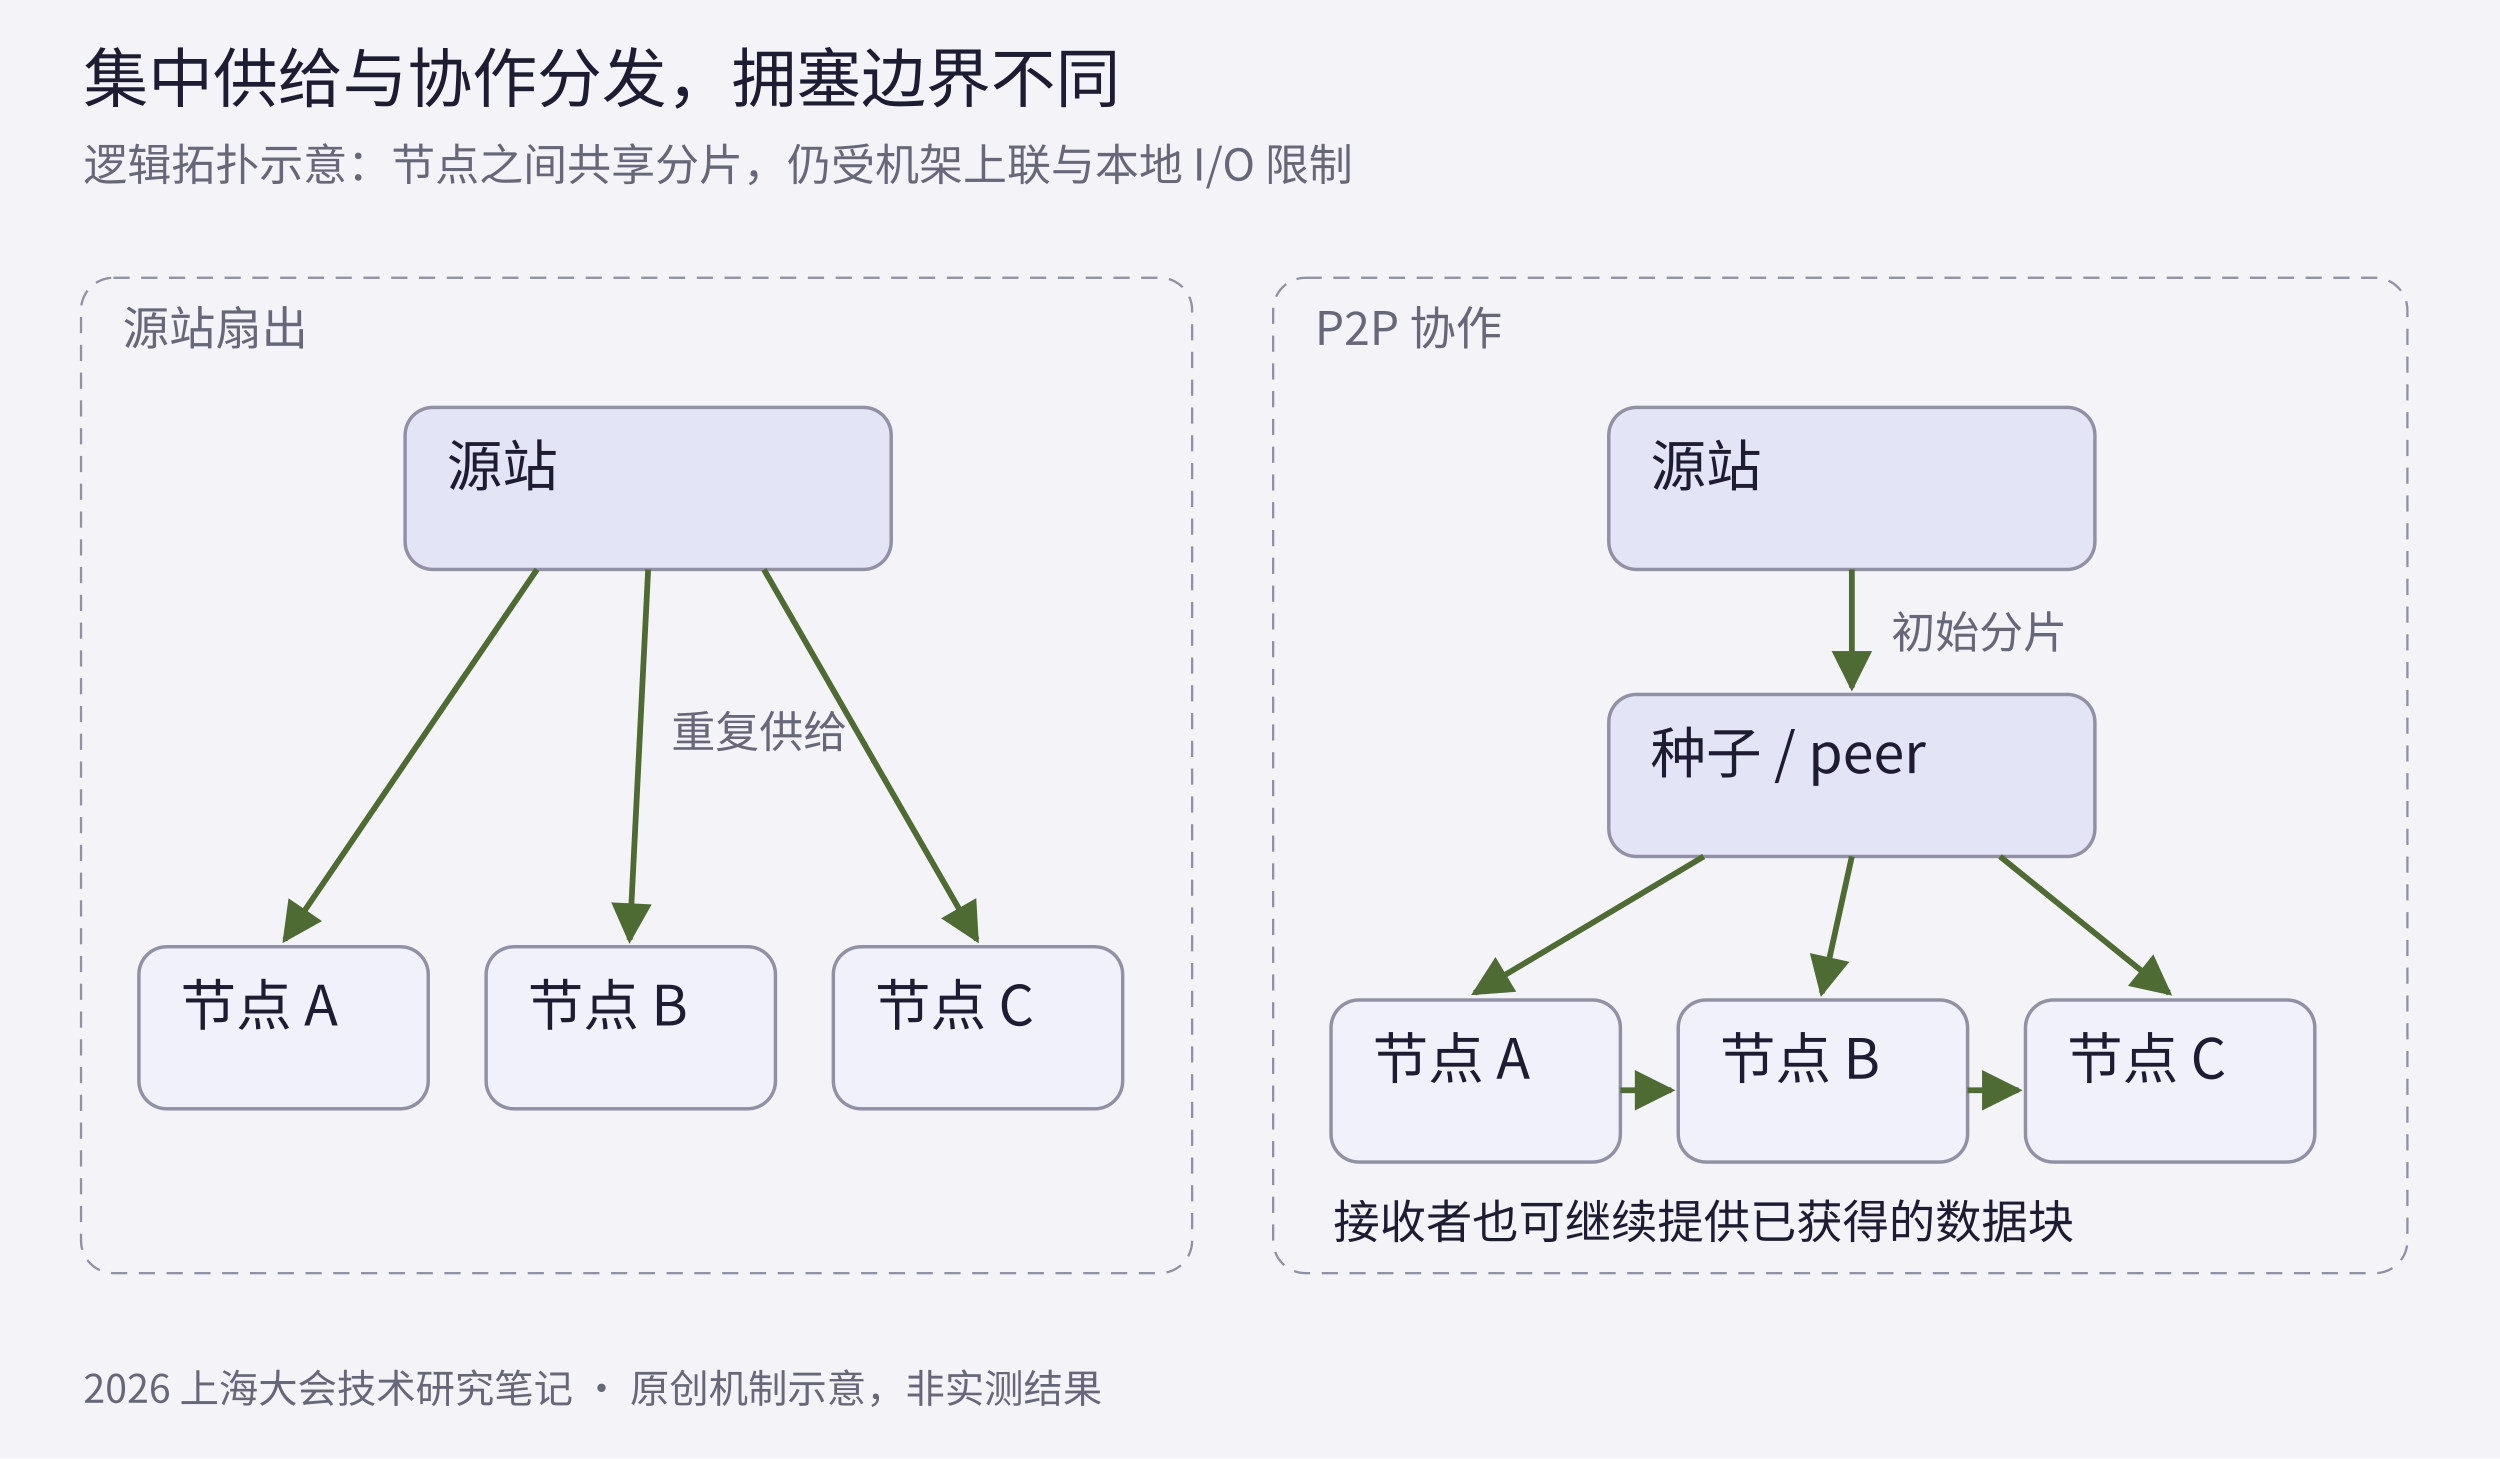
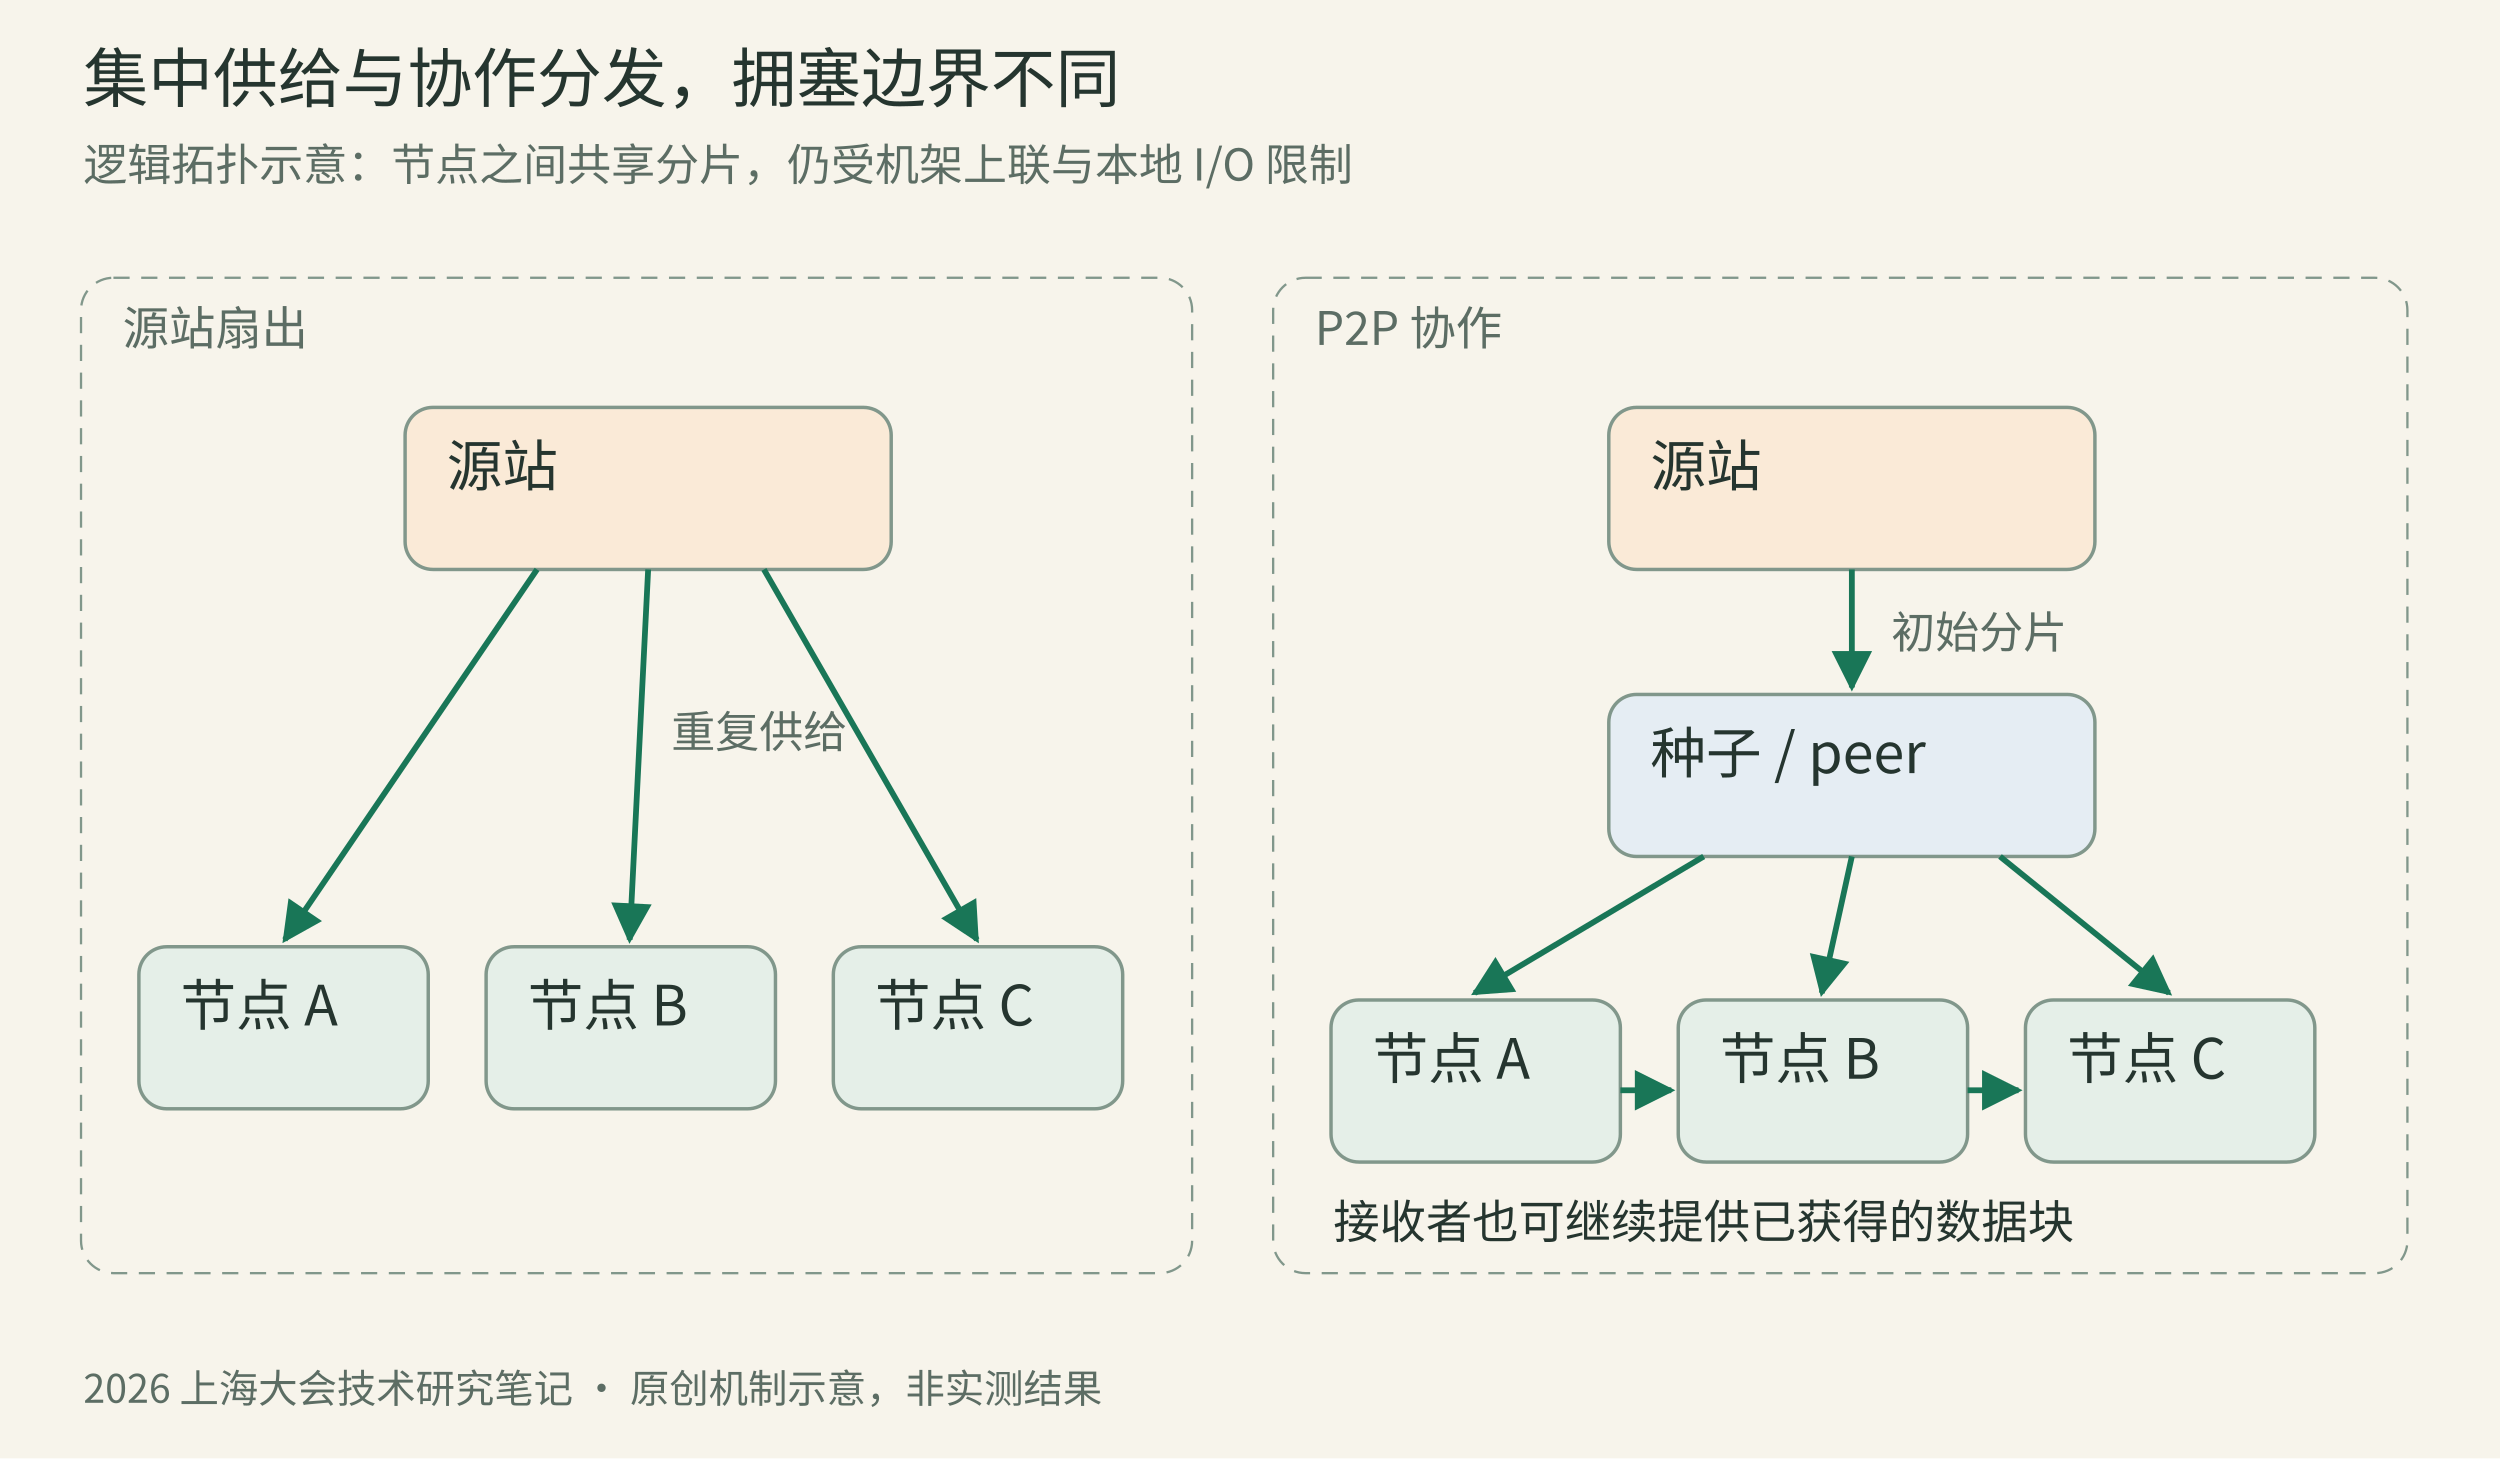
<svg xmlns="http://www.w3.org/2000/svg" viewBox="0 0 1080 630" role="img" aria-labelledby="title desc">
  <defs>
    <marker id="arrow" viewBox="0 0 10 10" refX="9" refY="5" markerWidth="7" markerHeight="7" orient="auto-start-reverse">
-       <path d="M 0 0 L 10 5 L 0 10 z" fill="#49439C" />
+       <path d="M 0 0 L 10 5 L 0 10 z" fill="#526e83" />
    </marker>
    <marker id="data" viewBox="0 0 10 10" refX="9" refY="5" markerWidth="7" markerHeight="7" orient="auto-start-reverse">
-       <path d="M 0 0 L 10 5 L 0 10 z" fill="#4D6B33" />
+       <path d="M 0 0 L 10 5 L 0 10 z" fill="#197657" />
    </marker>
  </defs>
-   <rect width="1080" height="630" fill="#F4F4F8" />
+   <rect width="1080" height="630" fill="#f7f4eb" />
  <g font-family="Microsoft YaHei, PingFang SC, Noto Sans CJK SC, sans-serif">
-     <text x="36" y="44" font-size="28" fill="#1E1C32" text-anchor="start">集中供给与协作分发，拥塞边界不同</text>
-     <text x="36" y="78" font-size="19" fill="#68677A" text-anchor="start">逻辑拓扑示意：节点之间共享分片，仍受机架上联与本地 I/O 限制</text>
-     <rect x="35" y="120" width="480" height="430" rx="14" fill="none" stroke="#9190A4" stroke-dasharray="7 5" />
-     <text x="53" y="149" font-size="20" fill="#68677A" text-anchor="start">源站扇出</text>
-     <rect x="550" y="120" width="490" height="430" rx="14" fill="none" stroke="#9190A4" stroke-dasharray="7 5" />
-     <text x="568" y="149" font-size="20" fill="#68677A" text-anchor="start">P2P 协作</text>
-     <rect x="175" y="176" width="210" height="70" rx="12" fill="#E4E4F7" stroke="#9190A4" stroke-width="1.5" />
-     <text x="193" y="210" font-size="24" fill="#1E1C32" text-anchor="start">源站</text>
-     <rect x="60" y="409" width="125" height="70" rx="12" fill="#F1F1FB" stroke="#9190A4" stroke-width="1.5" />
-     <text x="78" y="443" font-size="24" fill="#1E1C32" text-anchor="start">节点 A</text>
-     <rect x="210" y="409" width="125" height="70" rx="12" fill="#F1F1FB" stroke="#9190A4" stroke-width="1.5" />
-     <text x="228" y="443" font-size="24" fill="#1E1C32" text-anchor="start">节点 B</text>
-     <rect x="360" y="409" width="125" height="70" rx="12" fill="#F1F1FB" stroke="#9190A4" stroke-width="1.5" />
-     <text x="378" y="443" font-size="24" fill="#1E1C32" text-anchor="start">节点 C</text>
-     <polyline points="232,246 123,406" fill="none" stroke="#4D6B33" stroke-width="2.5" marker-end="url(#data)" />
-     <polyline points="280,246 272,406" fill="none" stroke="#4D6B33" stroke-width="2.5" marker-end="url(#data)" />
-     <text x="290" y="323" font-size="19" fill="#68677A" text-anchor="start">重复供给</text>
-     <polyline points="330,246 422,406" fill="none" stroke="#4D6B33" stroke-width="2.5" marker-end="url(#data)" />
-     <rect x="695" y="176" width="210" height="70" rx="12" fill="#E4E4F7" stroke="#9190A4" stroke-width="1.5" />
-     <text x="713" y="210" font-size="24" fill="#1E1C32" text-anchor="start">源站</text>
-     <rect x="695" y="300" width="210" height="70" rx="12" fill="#E4E4F7" stroke="#9190A4" stroke-width="1.5" />
-     <text x="713" y="334" font-size="24" fill="#1E1C32" text-anchor="start">种子 / peer</text>
-     <polyline points="800,246 800,297" fill="none" stroke="#4D6B33" stroke-width="2.5" marker-end="url(#data)" />
-     <text x="817" y="280" font-size="19" fill="#68677A" text-anchor="start">初始分片</text>
-     <rect x="575" y="432" width="125" height="70" rx="12" fill="#F1F1FB" stroke="#9190A4" stroke-width="1.5" />
-     <text x="593" y="466" font-size="24" fill="#1E1C32" text-anchor="start">节点 A</text>
-     <rect x="725" y="432" width="125" height="70" rx="12" fill="#F1F1FB" stroke="#9190A4" stroke-width="1.5" />
-     <text x="743" y="466" font-size="24" fill="#1E1C32" text-anchor="start">节点 B</text>
-     <rect x="875" y="432" width="125" height="70" rx="12" fill="#F1F1FB" stroke="#9190A4" stroke-width="1.5" />
-     <text x="893" y="466" font-size="24" fill="#1E1C32" text-anchor="start">节点 C</text>
-     <polyline points="736,370 637,429" fill="none" stroke="#4D6B33" stroke-width="2.5" marker-end="url(#data)" />
-     <polyline points="800,370 787,429" fill="none" stroke="#4D6B33" stroke-width="2.5" marker-end="url(#data)" />
-     <polyline points="864,370 937,429" fill="none" stroke="#4D6B33" stroke-width="2.5" marker-end="url(#data)" />
-     <polyline points="700,471 722,471" fill="none" stroke="#4D6B33" stroke-width="2.5" marker-end="url(#data)" />
-     <polyline points="850,471 872,471" fill="none" stroke="#4D6B33" stroke-width="2.5" marker-end="url(#data)" />
-     <text x="576" y="535" font-size="20" fill="#1E1C32" text-anchor="start">接收者也可继续提供已获得的数据块</text>
-     <text x="36" y="606" font-size="17" fill="#68677A" text-anchor="start">2026 上海大会技术研究笔记 · 原创机制示意，非实测结果</text>
+     <text x="36" y="44" font-size="28" fill="#25352f" text-anchor="start">集中供给与协作分发，拥塞边界不同</text>
+     <text x="36" y="78" font-size="19" fill="#5c6d64" text-anchor="start">逻辑拓扑示意：节点之间共享分片，仍受机架上联与本地 I/O 限制</text>
+     <rect x="35" y="120" width="480" height="430" rx="14" fill="none" stroke="#81978b" stroke-dasharray="7 5" />
+     <text x="53" y="149" font-size="20" fill="#5c6d64" text-anchor="start">源站扇出</text>
+     <rect x="550" y="120" width="490" height="430" rx="14" fill="none" stroke="#81978b" stroke-dasharray="7 5" />
+     <text x="568" y="149" font-size="20" fill="#5c6d64" text-anchor="start">P2P 协作</text>
+     <rect x="175" y="176" width="210" height="70" rx="12" fill="#faead7" stroke="#81978b" stroke-width="1.5" />
+     <text x="193" y="210" font-size="24" fill="#25352f" text-anchor="start">源站</text>
+     <rect x="60" y="409" width="125" height="70" rx="12" fill="#e5efe8" stroke="#81978b" stroke-width="1.5" />
+     <text x="78" y="443" font-size="24" fill="#25352f" text-anchor="start">节点 A</text>
+     <rect x="210" y="409" width="125" height="70" rx="12" fill="#e5efe8" stroke="#81978b" stroke-width="1.5" />
+     <text x="228" y="443" font-size="24" fill="#25352f" text-anchor="start">节点 B</text>
+     <rect x="360" y="409" width="125" height="70" rx="12" fill="#e5efe8" stroke="#81978b" stroke-width="1.5" />
+     <text x="378" y="443" font-size="24" fill="#25352f" text-anchor="start">节点 C</text>
+     <polyline points="232,246 123,406" fill="none" stroke="#197657" stroke-width="2.5" marker-end="url(#data)" />
+     <polyline points="280,246 272,406" fill="none" stroke="#197657" stroke-width="2.5" marker-end="url(#data)" />
+     <text x="290" y="323" font-size="19" fill="#5c6d64" text-anchor="start">重复供给</text>
+     <polyline points="330,246 422,406" fill="none" stroke="#197657" stroke-width="2.5" marker-end="url(#data)" />
+     <rect x="695" y="176" width="210" height="70" rx="12" fill="#faead7" stroke="#81978b" stroke-width="1.5" />
+     <text x="713" y="210" font-size="24" fill="#25352f" text-anchor="start">源站</text>
+     <rect x="695" y="300" width="210" height="70" rx="12" fill="#e5edf3" stroke="#81978b" stroke-width="1.5" />
+     <text x="713" y="334" font-size="24" fill="#25352f" text-anchor="start">种子 / peer</text>
+     <polyline points="800,246 800,297" fill="none" stroke="#197657" stroke-width="2.5" marker-end="url(#data)" />
+     <text x="817" y="280" font-size="19" fill="#5c6d64" text-anchor="start">初始分片</text>
+     <rect x="575" y="432" width="125" height="70" rx="12" fill="#e5efe8" stroke="#81978b" stroke-width="1.5" />
+     <text x="593" y="466" font-size="24" fill="#25352f" text-anchor="start">节点 A</text>
+     <rect x="725" y="432" width="125" height="70" rx="12" fill="#e5efe8" stroke="#81978b" stroke-width="1.5" />
+     <text x="743" y="466" font-size="24" fill="#25352f" text-anchor="start">节点 B</text>
+     <rect x="875" y="432" width="125" height="70" rx="12" fill="#e5efe8" stroke="#81978b" stroke-width="1.5" />
+     <text x="893" y="466" font-size="24" fill="#25352f" text-anchor="start">节点 C</text>
+     <polyline points="736,370 637,429" fill="none" stroke="#197657" stroke-width="2.5" marker-end="url(#data)" />
+     <polyline points="800,370 787,429" fill="none" stroke="#197657" stroke-width="2.5" marker-end="url(#data)" />
+     <polyline points="864,370 937,429" fill="none" stroke="#197657" stroke-width="2.5" marker-end="url(#data)" />
+     <polyline points="700,471 722,471" fill="none" stroke="#197657" stroke-width="2.5" marker-end="url(#data)" />
+     <polyline points="850,471 872,471" fill="none" stroke="#197657" stroke-width="2.5" marker-end="url(#data)" />
+     <text x="576" y="535" font-size="20" fill="#25352f" text-anchor="start">接收者也可继续提供已获得的数据块</text>
+     <text x="36" y="606" font-size="17" fill="#5c6d64" text-anchor="start">2026 上海大会技术研究笔记 · 原创机制示意，非实测结果</text>
  </g>
</svg>
